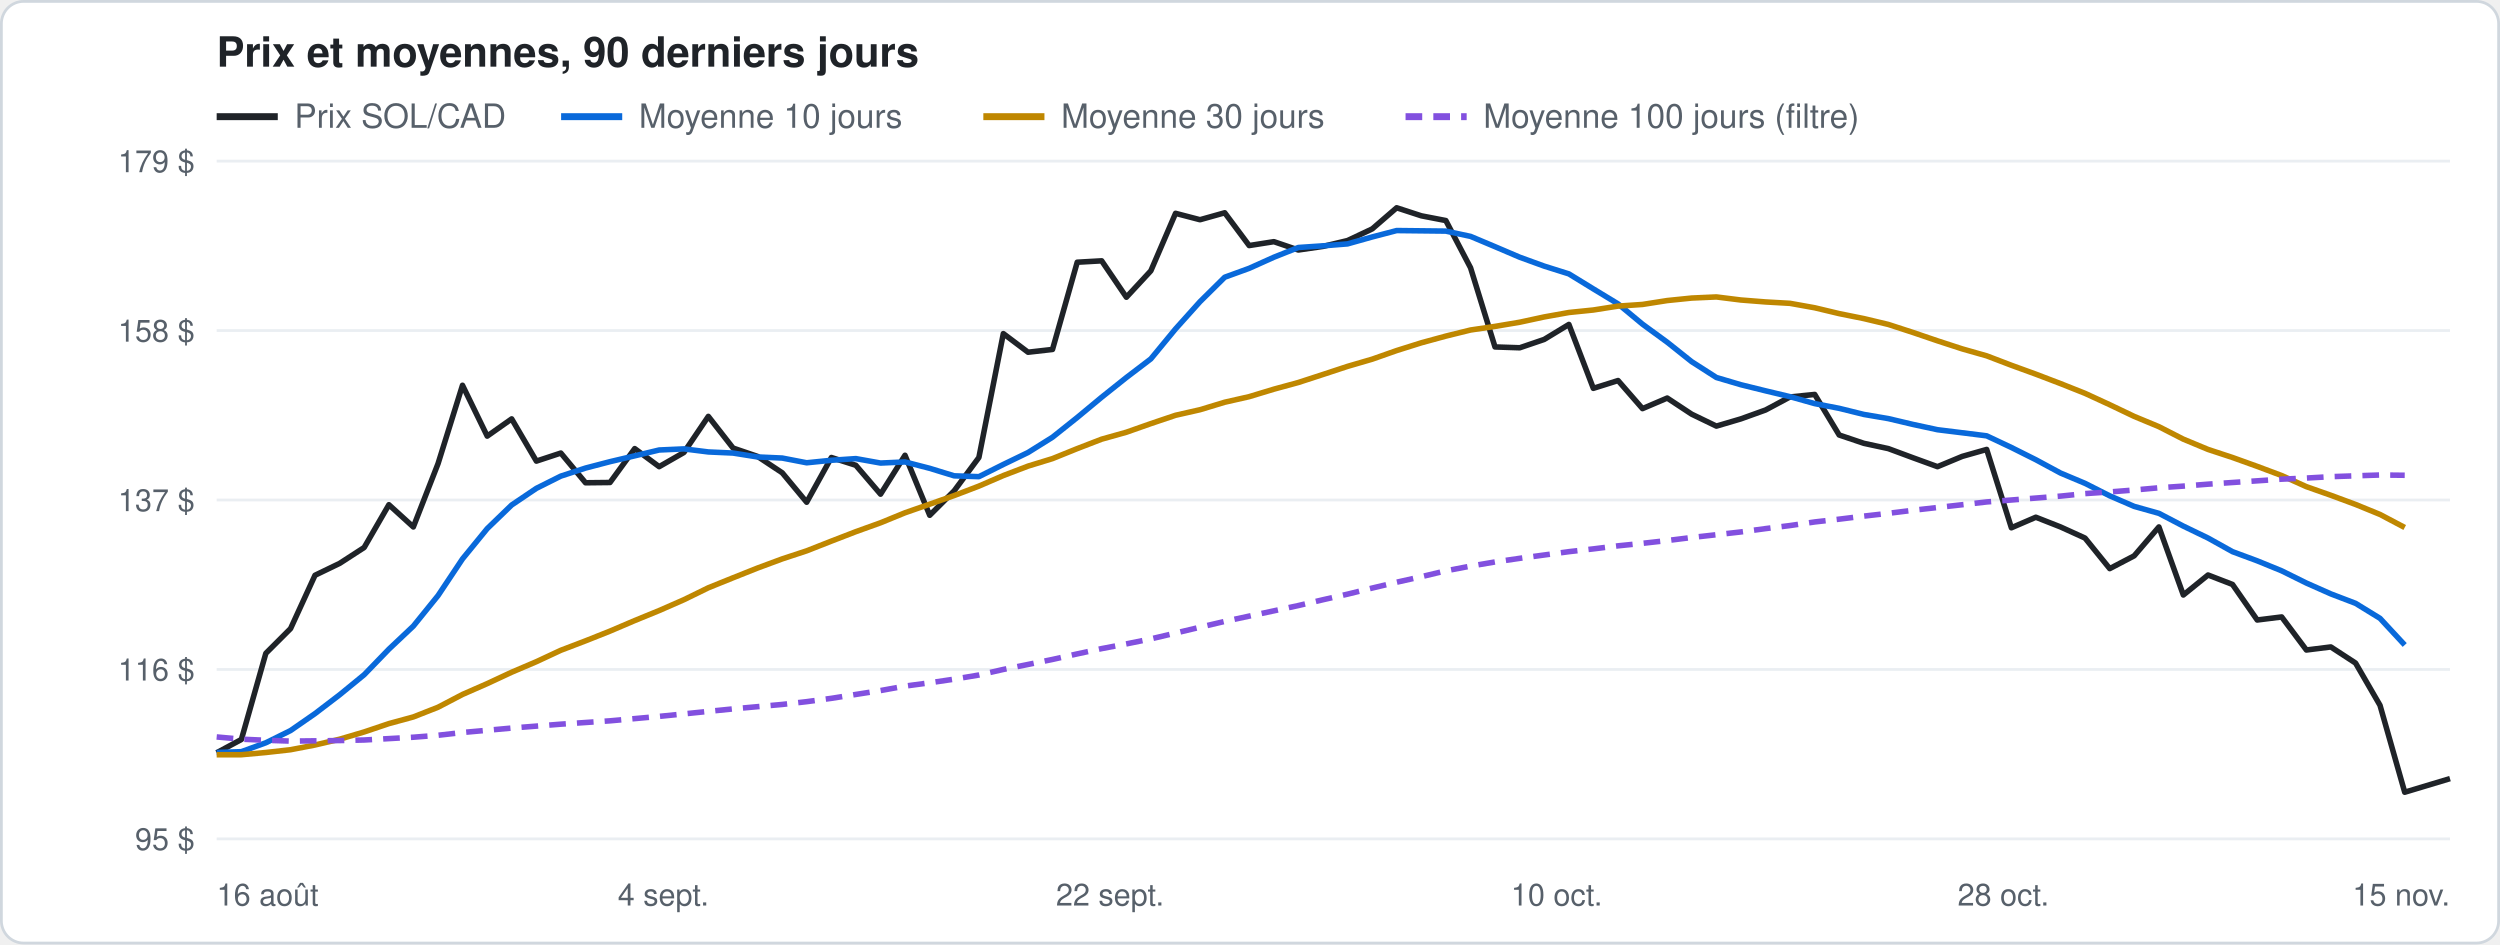
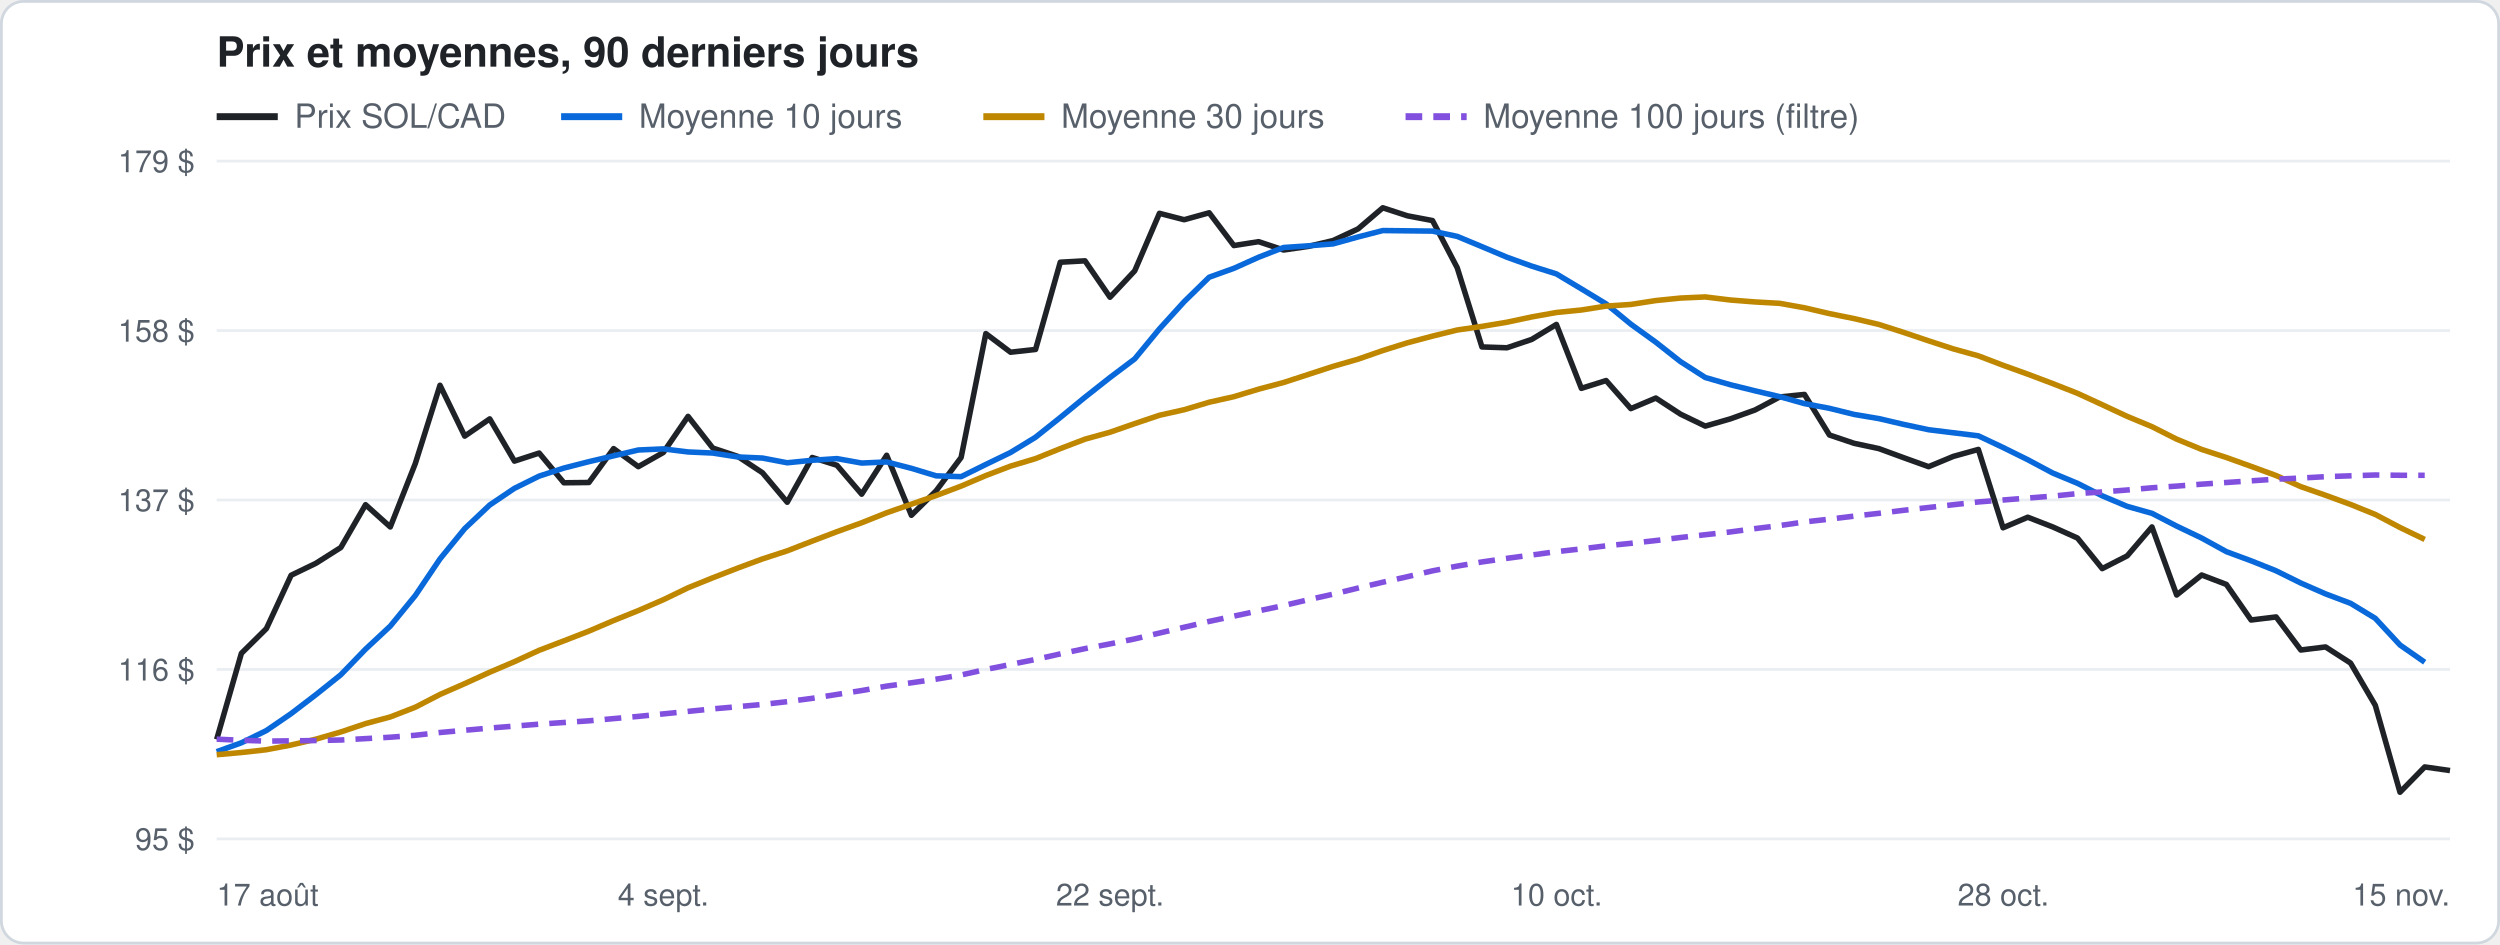
<svg xmlns="http://www.w3.org/2000/svg" width="900" height="340" viewBox="0 0 900 340" font-family="-apple-system, Segoe UI, Helvetica, Arial, sans-serif">
  <rect x="0.5" y="0.5" width="899" height="339" rx="8" fill="#ffffff" stroke="#d0d7de" />
  <text x="78" y="24" font-size="15" font-weight="600" fill="#1f2328">Prix et moyennes, 90 derniers jours</text>
  <line x1="78" y1="42" x2="100" y2="42" stroke="#1f2328" stroke-width="2.5" />
  <text x="106" y="46" font-size="12" fill="#57606a">Prix SOL/CAD</text>
  <line x1="202" y1="42" x2="224" y2="42" stroke="#0969da" stroke-width="2.5" />
  <text x="230" y="46" font-size="12" fill="#57606a">Moyenne 10 jours</text>
  <line x1="354" y1="42" x2="376" y2="42" stroke="#bf8700" stroke-width="2.5" />
  <text x="382" y="46" font-size="12" fill="#57606a">Moyenne 30 jours</text>
  <line x1="506" y1="42" x2="528" y2="42" stroke="#8250df" stroke-width="2.5" stroke-dasharray="6 4" />
  <text x="534" y="46" font-size="12" fill="#57606a">Moyenne 100 jours (filtre)</text>
  <line x1="78" y1="302.0" x2="882" y2="302.0" stroke="#eaeef2" />
  <text x="70" y="306.0" font-size="11" fill="#57606a" text-anchor="end">95 $</text>
  <line x1="78" y1="241.0" x2="882" y2="241.0" stroke="#eaeef2" />
  <text x="70" y="245.0" font-size="11" fill="#57606a" text-anchor="end">116 $</text>
  <line x1="78" y1="180.0" x2="882" y2="180.0" stroke="#eaeef2" />
  <text x="70" y="184.0" font-size="11" fill="#57606a" text-anchor="end">137 $</text>
  <line x1="78" y1="119.0" x2="882" y2="119.0" stroke="#eaeef2" />
  <text x="70" y="123.0" font-size="11" fill="#57606a" text-anchor="end">158 $</text>
  <line x1="78" y1="58.0" x2="882" y2="58.0" stroke="#eaeef2" />
  <text x="70" y="62.0" font-size="11" fill="#57606a" text-anchor="end">179 $</text>
-   <text x="78.0" y="326" font-size="11" fill="#57606a" text-anchor="start">16 août</text>
+   <text x="78.0" y="326" font-size="11" fill="#57606a" text-anchor="start">17 août</text>
  <text x="238.8" y="326" font-size="11" fill="#57606a" text-anchor="middle">4 sept.</text>
  <text x="399.6" y="326" font-size="11" fill="#57606a" text-anchor="middle">22 sept.</text>
  <text x="560.4" y="326" font-size="11" fill="#57606a" text-anchor="middle">10 oct.</text>
  <text x="721.2" y="326" font-size="11" fill="#57606a" text-anchor="middle">28 oct.</text>
  <text x="882.0" y="326" font-size="11" fill="#57606a" text-anchor="end">15 nov.</text>
-   <polyline points="78.0,271.0 86.9,266.2 95.7,235.2 104.6,226.3 113.4,207.1 122.3,202.8 131.1,197.1 140.0,181.7 148.8,189.7 157.7,166.9 166.5,138.7 175.4,157.0 184.2,150.8 193.1,166.0 201.9,163.1 210.8,173.8 219.6,173.7 228.5,161.5 237.3,168.0 246.2,162.9 255.0,149.9 263.9,161.3 272.7,164.3 281.6,170.2 290.4,180.8 299.3,164.7 308.1,167.5 317.0,177.9 325.8,163.9 334.7,185.5 343.5,176.7 352.4,164.7 361.2,120.1 370.1,126.8 378.9,125.8 387.8,94.4 396.6,93.9 405.5,107.0 414.3,97.5 423.2,76.8 432.0,79.1 440.9,76.6 449.7,88.4 458.6,87.0 467.4,90.0 476.3,88.7 485.1,86.6 494.0,82.4 502.8,74.8 511.7,77.7 520.5,79.4 529.4,96.4 538.2,124.9 547.1,125.2 555.9,122.2 564.8,116.8 573.6,139.8 582.5,137.0 591.3,147.1 600.2,143.3 609.0,149.1 617.9,153.4 626.7,150.8 635.6,147.6 644.4,142.9 653.3,142.0 662.1,156.6 671.0,159.6 679.8,161.5 688.7,164.8 697.5,168.0 706.4,164.3 715.2,161.8 724.1,190.0 732.9,186.2 741.8,189.7 750.6,193.7 759.5,204.7 768.3,200.1 777.2,189.7 786.0,214.2 794.9,207.0 803.7,210.4 812.6,223.2 821.4,222.1 830.3,234.0 839.1,232.9 848.0,238.7 856.8,253.9 865.7,285.2 882.0,280.3" fill="none" stroke="#1f2328" stroke-width="2" stroke-linejoin="round" />
-   <polyline points="78.0,270.9 86.9,270.6 95.7,267.4 104.6,263.0 113.4,256.9 122.3,250.1 131.1,242.9 140.0,233.7 148.8,225.4 157.7,214.4 166.5,201.2 175.4,190.3 184.2,181.8 193.1,175.8 201.9,171.4 210.8,168.5 219.6,166.2 228.5,164.1 237.3,162.0 246.2,161.6 255.0,162.7 263.9,163.1 272.7,164.5 281.6,164.9 290.4,166.6 299.3,165.7 308.1,165.1 317.0,166.7 325.8,166.3 334.7,168.6 343.5,171.3 352.4,171.6 361.2,167.2 370.1,162.9 378.9,157.4 387.8,150.3 396.6,143.0 405.5,135.9 414.3,129.2 423.2,118.4 432.0,108.6 440.9,99.8 449.7,96.6 458.6,92.6 467.4,89.1 476.3,88.5 485.1,87.8 494.0,85.3 502.8,83.0 511.7,83.1 520.5,83.2 529.4,85.1 538.2,88.8 547.1,92.6 555.9,95.8 564.8,98.6 573.6,104.0 582.5,109.4 591.3,116.7 600.2,123.2 609.0,130.2 617.9,135.9 626.7,138.5 635.6,140.7 644.4,142.8 653.3,145.3 662.1,147.0 671.0,149.2 679.8,150.7 688.7,152.8 697.5,154.7 706.4,155.8 715.2,156.9 724.1,161.1 732.9,165.5 741.8,170.3 750.6,174.0 759.5,178.5 768.3,182.3 777.2,184.8 786.0,189.4 794.9,193.7 803.7,198.6 812.6,201.9 821.4,205.5 830.3,209.9 839.1,213.8 848.0,217.2 856.8,222.6 865.7,232.2" fill="none" stroke="#0969da" stroke-width="2" stroke-linejoin="round" />
-   <polyline points="78.0,271.7 86.9,271.7 95.7,270.9 104.6,269.9 113.4,268.2 122.3,266.1 131.1,263.5 140.0,260.5 148.8,258.1 157.7,254.6 166.5,250.0 175.4,246.1 184.2,242.0 193.1,238.2 201.9,234.1 210.8,230.7 219.6,227.2 228.5,223.4 237.3,219.8 246.2,215.9 255.0,211.6 263.9,208.0 272.7,204.5 281.6,201.2 290.4,198.3 299.3,194.8 308.1,191.4 317.0,188.2 325.8,184.6 334.7,181.5 343.5,178.4 352.4,175.0 361.2,171.2 370.1,167.8 378.9,165.1 387.8,161.5 396.6,158.1 405.5,155.6 414.3,152.5 423.2,149.5 432.0,147.5 440.9,144.8 449.7,142.8 458.6,140.1 467.4,137.7 476.3,134.8 485.1,131.9 494.0,129.3 502.8,126.2 511.7,123.4 520.5,121.0 529.4,118.8 538.2,117.5 547.1,116.0 555.9,114.1 564.8,112.5 573.6,111.6 582.5,110.2 591.3,109.6 600.2,108.2 609.0,107.3 617.9,106.9 626.7,108.0 635.6,108.7 644.4,109.2 653.3,110.8 662.1,112.9 671.0,114.7 679.8,116.8 688.7,119.7 697.5,122.7 706.4,125.6 715.2,128.1 724.1,131.5 732.9,134.7 741.8,138.1 750.6,141.6 759.5,145.7 768.3,149.9 777.2,153.6 786.0,158.1 794.9,161.8 803.7,164.7 812.6,167.9 821.4,171.2 830.3,175.2 839.1,178.3 848.0,181.6 856.8,185.2 865.7,189.9" fill="none" stroke="#bf8700" stroke-width="2" stroke-linejoin="round" />
-   <polyline points="78.0,265.3 86.9,266.1 95.7,266.5 104.6,266.8 113.4,266.7 122.3,266.6 131.1,266.4 140.0,265.9 148.8,265.4 157.7,264.7 166.5,263.7 175.4,262.9 184.2,262.1 193.1,261.4 201.9,260.7 210.8,260.1 219.6,259.5 228.5,258.7 237.3,257.9 246.2,257.0 255.0,256.1 263.9,255.2 272.7,254.4 281.6,253.6 290.4,252.6 299.3,251.4 308.1,250.0 317.0,248.6 325.8,247.0 334.7,245.8 343.5,244.5 352.4,243.0 361.2,241.0 370.1,239.2 378.9,237.4 387.8,235.4 396.6,233.5 405.5,231.8 414.3,230.0 423.2,227.9 432.0,225.8 440.9,223.7 449.7,221.8 458.6,219.9 467.4,218.0 476.3,215.9 485.1,213.9 494.0,211.7 502.8,209.6 511.7,207.6 520.5,205.5 529.4,203.8 538.2,202.3 547.1,201.0 555.9,199.8 564.8,198.6 573.6,197.6 582.5,196.5 591.3,195.6 600.2,194.6 609.0,193.5 617.9,192.5 626.7,191.5 635.6,190.3 644.4,189.2 653.3,187.9 662.1,186.9 671.0,185.8 679.8,184.8 688.7,183.7 697.5,182.7 706.4,181.7 715.2,180.7 724.1,180.0 732.9,179.3 741.8,178.6 750.6,177.7 759.5,177.1 768.3,176.4 777.2,175.6 786.0,175.0 794.9,174.3 803.7,173.7 812.6,173.1 821.4,172.5 830.3,172.1 839.1,171.6 848.0,171.3 856.8,171.0 865.7,171.1" fill="none" stroke="#8250df" stroke-width="2" stroke-linejoin="round" stroke-dasharray="6 4" />
+   <polyline points="78.0,266.2 86.9,235.2 95.9,226.3 104.8,207.1 113.7,202.8 122.7,197.1 131.6,181.7 140.5,189.7 149.5,166.9 158.4,138.7 167.3,157.0 176.3,150.8 185.2,166.0 194.1,163.1 203.0,173.8 212.0,173.7 220.9,161.5 229.8,168.0 238.8,162.9 247.7,149.9 256.6,161.3 265.6,164.3 274.5,170.2 283.4,180.8 292.4,164.7 301.3,167.5 310.2,177.9 319.2,163.9 328.1,185.5 337.0,176.7 346.0,164.7 354.9,120.1 363.8,126.8 372.8,125.8 381.7,94.4 390.6,93.9 399.6,107.0 408.5,97.5 417.4,76.8 426.3,79.1 435.3,76.6 444.2,88.4 453.1,87.0 462.1,90.0 471.0,88.7 479.9,86.6 488.9,82.4 497.8,74.8 506.7,77.7 515.7,79.4 524.6,96.4 533.5,124.9 542.5,125.2 551.4,122.2 560.3,116.8 569.3,139.8 578.2,137.0 587.1,147.1 596.1,143.3 605.0,149.1 613.9,153.4 622.9,150.8 631.8,147.6 640.7,142.9 649.6,142.0 658.6,156.6 667.5,159.6 676.4,161.5 685.4,164.8 694.3,168.0 703.2,164.3 712.2,161.8 721.1,190.0 730.0,186.2 739.0,189.7 747.9,193.7 756.8,204.7 765.8,200.1 774.7,189.7 783.6,214.2 792.6,207.0 801.5,210.4 810.4,223.2 819.4,222.1 828.3,234.0 837.2,232.9 846.2,238.7 855.1,253.9 864.0,285.2 872.9,276.1 882.0,277.4" fill="none" stroke="#1f2328" stroke-width="2" stroke-linejoin="round" />
+   <polyline points="78.0,270.6 86.9,267.4 95.9,263.0 104.8,256.9 113.7,250.1 122.7,242.9 131.6,233.7 140.5,225.4 149.5,214.4 158.4,201.2 167.3,190.3 176.3,181.8 185.2,175.8 194.1,171.4 203.0,168.5 212.0,166.2 220.9,164.1 229.8,162.0 238.8,161.6 247.7,162.7 256.6,163.1 265.6,164.5 274.5,164.9 283.4,166.6 292.4,165.7 301.3,165.1 310.2,166.7 319.2,166.3 328.1,168.6 337.0,171.3 346.0,171.6 354.9,167.2 363.8,162.9 372.8,157.4 381.7,150.3 390.6,143.0 399.6,135.9 408.5,129.2 417.4,118.4 426.3,108.6 435.3,99.8 444.2,96.6 453.1,92.6 462.1,89.1 471.0,88.5 479.9,87.8 488.9,85.3 497.8,83.0 506.7,83.1 515.7,83.2 524.6,85.1 533.5,88.8 542.5,92.6 551.4,95.8 560.3,98.6 569.3,104.0 578.2,109.4 587.1,116.7 596.1,123.2 605.0,130.2 613.9,135.9 622.9,138.5 631.8,140.7 640.7,142.8 649.6,145.3 658.6,147.0 667.5,149.2 676.4,150.7 685.4,152.8 694.3,154.7 703.2,155.8 712.2,156.9 721.1,161.1 730.0,165.5 739.0,170.3 747.9,174.0 756.8,178.5 765.8,182.3 774.7,184.8 783.6,189.4 792.6,193.7 801.5,198.6 810.4,201.9 819.4,205.5 828.3,209.9 837.2,213.8 846.2,217.2 855.1,222.6 864.0,232.2 872.9,238.4" fill="none" stroke="#0969da" stroke-width="2" stroke-linejoin="round" />
+   <polyline points="78.0,271.7 86.9,270.9 95.9,269.9 104.8,268.2 113.7,266.1 122.7,263.5 131.6,260.5 140.5,258.1 149.5,254.6 158.4,250.0 167.3,246.1 176.3,242.0 185.2,238.2 194.1,234.1 203.0,230.7 212.0,227.2 220.9,223.4 229.8,219.8 238.8,215.9 247.7,211.6 256.6,208.0 265.6,204.5 274.5,201.2 283.4,198.3 292.4,194.8 301.3,191.4 310.2,188.2 319.2,184.6 328.1,181.5 337.0,178.4 346.0,175.0 354.9,171.2 363.8,167.8 372.8,165.1 381.7,161.5 390.6,158.1 399.6,155.6 408.5,152.5 417.4,149.5 426.3,147.5 435.3,144.8 444.2,142.8 453.1,140.1 462.1,137.7 471.0,134.8 479.9,131.9 488.9,129.3 497.8,126.2 506.7,123.4 515.7,121.0 524.6,118.8 533.5,117.5 542.5,116.0 551.4,114.1 560.3,112.5 569.3,111.6 578.2,110.2 587.1,109.6 596.1,108.2 605.0,107.3 613.9,106.9 622.9,108.0 631.8,108.7 640.7,109.2 649.6,110.8 658.6,112.9 667.5,114.7 676.4,116.8 685.4,119.7 694.3,122.7 703.2,125.6 712.2,128.1 721.1,131.5 730.0,134.7 739.0,138.1 747.9,141.6 756.8,145.7 765.8,149.9 774.7,153.6 783.6,158.1 792.6,161.8 801.5,164.7 810.4,167.9 819.4,171.2 828.3,175.2 837.2,178.3 846.2,181.6 855.1,185.2 864.0,189.9 872.9,194.2" fill="none" stroke="#bf8700" stroke-width="2" stroke-linejoin="round" />
+   <polyline points="78.0,266.1 86.9,266.5 95.9,266.8 104.8,266.7 113.7,266.6 122.7,266.4 131.6,265.9 140.5,265.4 149.5,264.7 158.4,263.7 167.3,262.9 176.3,262.1 185.2,261.4 194.1,260.7 203.0,260.1 212.0,259.5 220.9,258.7 229.8,257.9 238.8,257.0 247.7,256.1 256.6,255.2 265.6,254.4 274.5,253.6 283.4,252.6 292.4,251.4 301.3,250.0 310.2,248.6 319.2,247.0 328.1,245.8 337.0,244.5 346.0,243.0 354.9,241.0 363.8,239.2 372.8,237.4 381.7,235.4 390.6,233.5 399.6,231.8 408.5,230.0 417.4,227.9 426.3,225.8 435.3,223.7 444.2,221.8 453.1,219.9 462.1,218.0 471.0,215.9 479.9,213.9 488.9,211.7 497.8,209.6 506.7,207.6 515.7,205.5 524.6,203.8 533.5,202.3 542.5,201.0 551.4,199.8 560.3,198.6 569.3,197.6 578.2,196.5 587.1,195.6 596.1,194.6 605.0,193.5 613.9,192.5 622.9,191.5 631.8,190.3 640.7,189.2 649.6,187.9 658.6,186.9 667.5,185.8 676.4,184.8 685.4,183.7 694.3,182.7 703.2,181.7 712.2,180.7 721.1,180.0 730.0,179.3 739.0,178.6 747.9,177.7 756.8,177.1 765.8,176.4 774.7,175.6 783.6,175.0 792.6,174.3 801.5,173.7 810.4,173.1 819.4,172.5 828.3,172.1 837.2,171.6 846.2,171.3 855.1,171.0 864.0,171.1 872.9,171.1" fill="none" stroke="#8250df" stroke-width="2" stroke-linejoin="round" stroke-dasharray="6 4" />
</svg>
